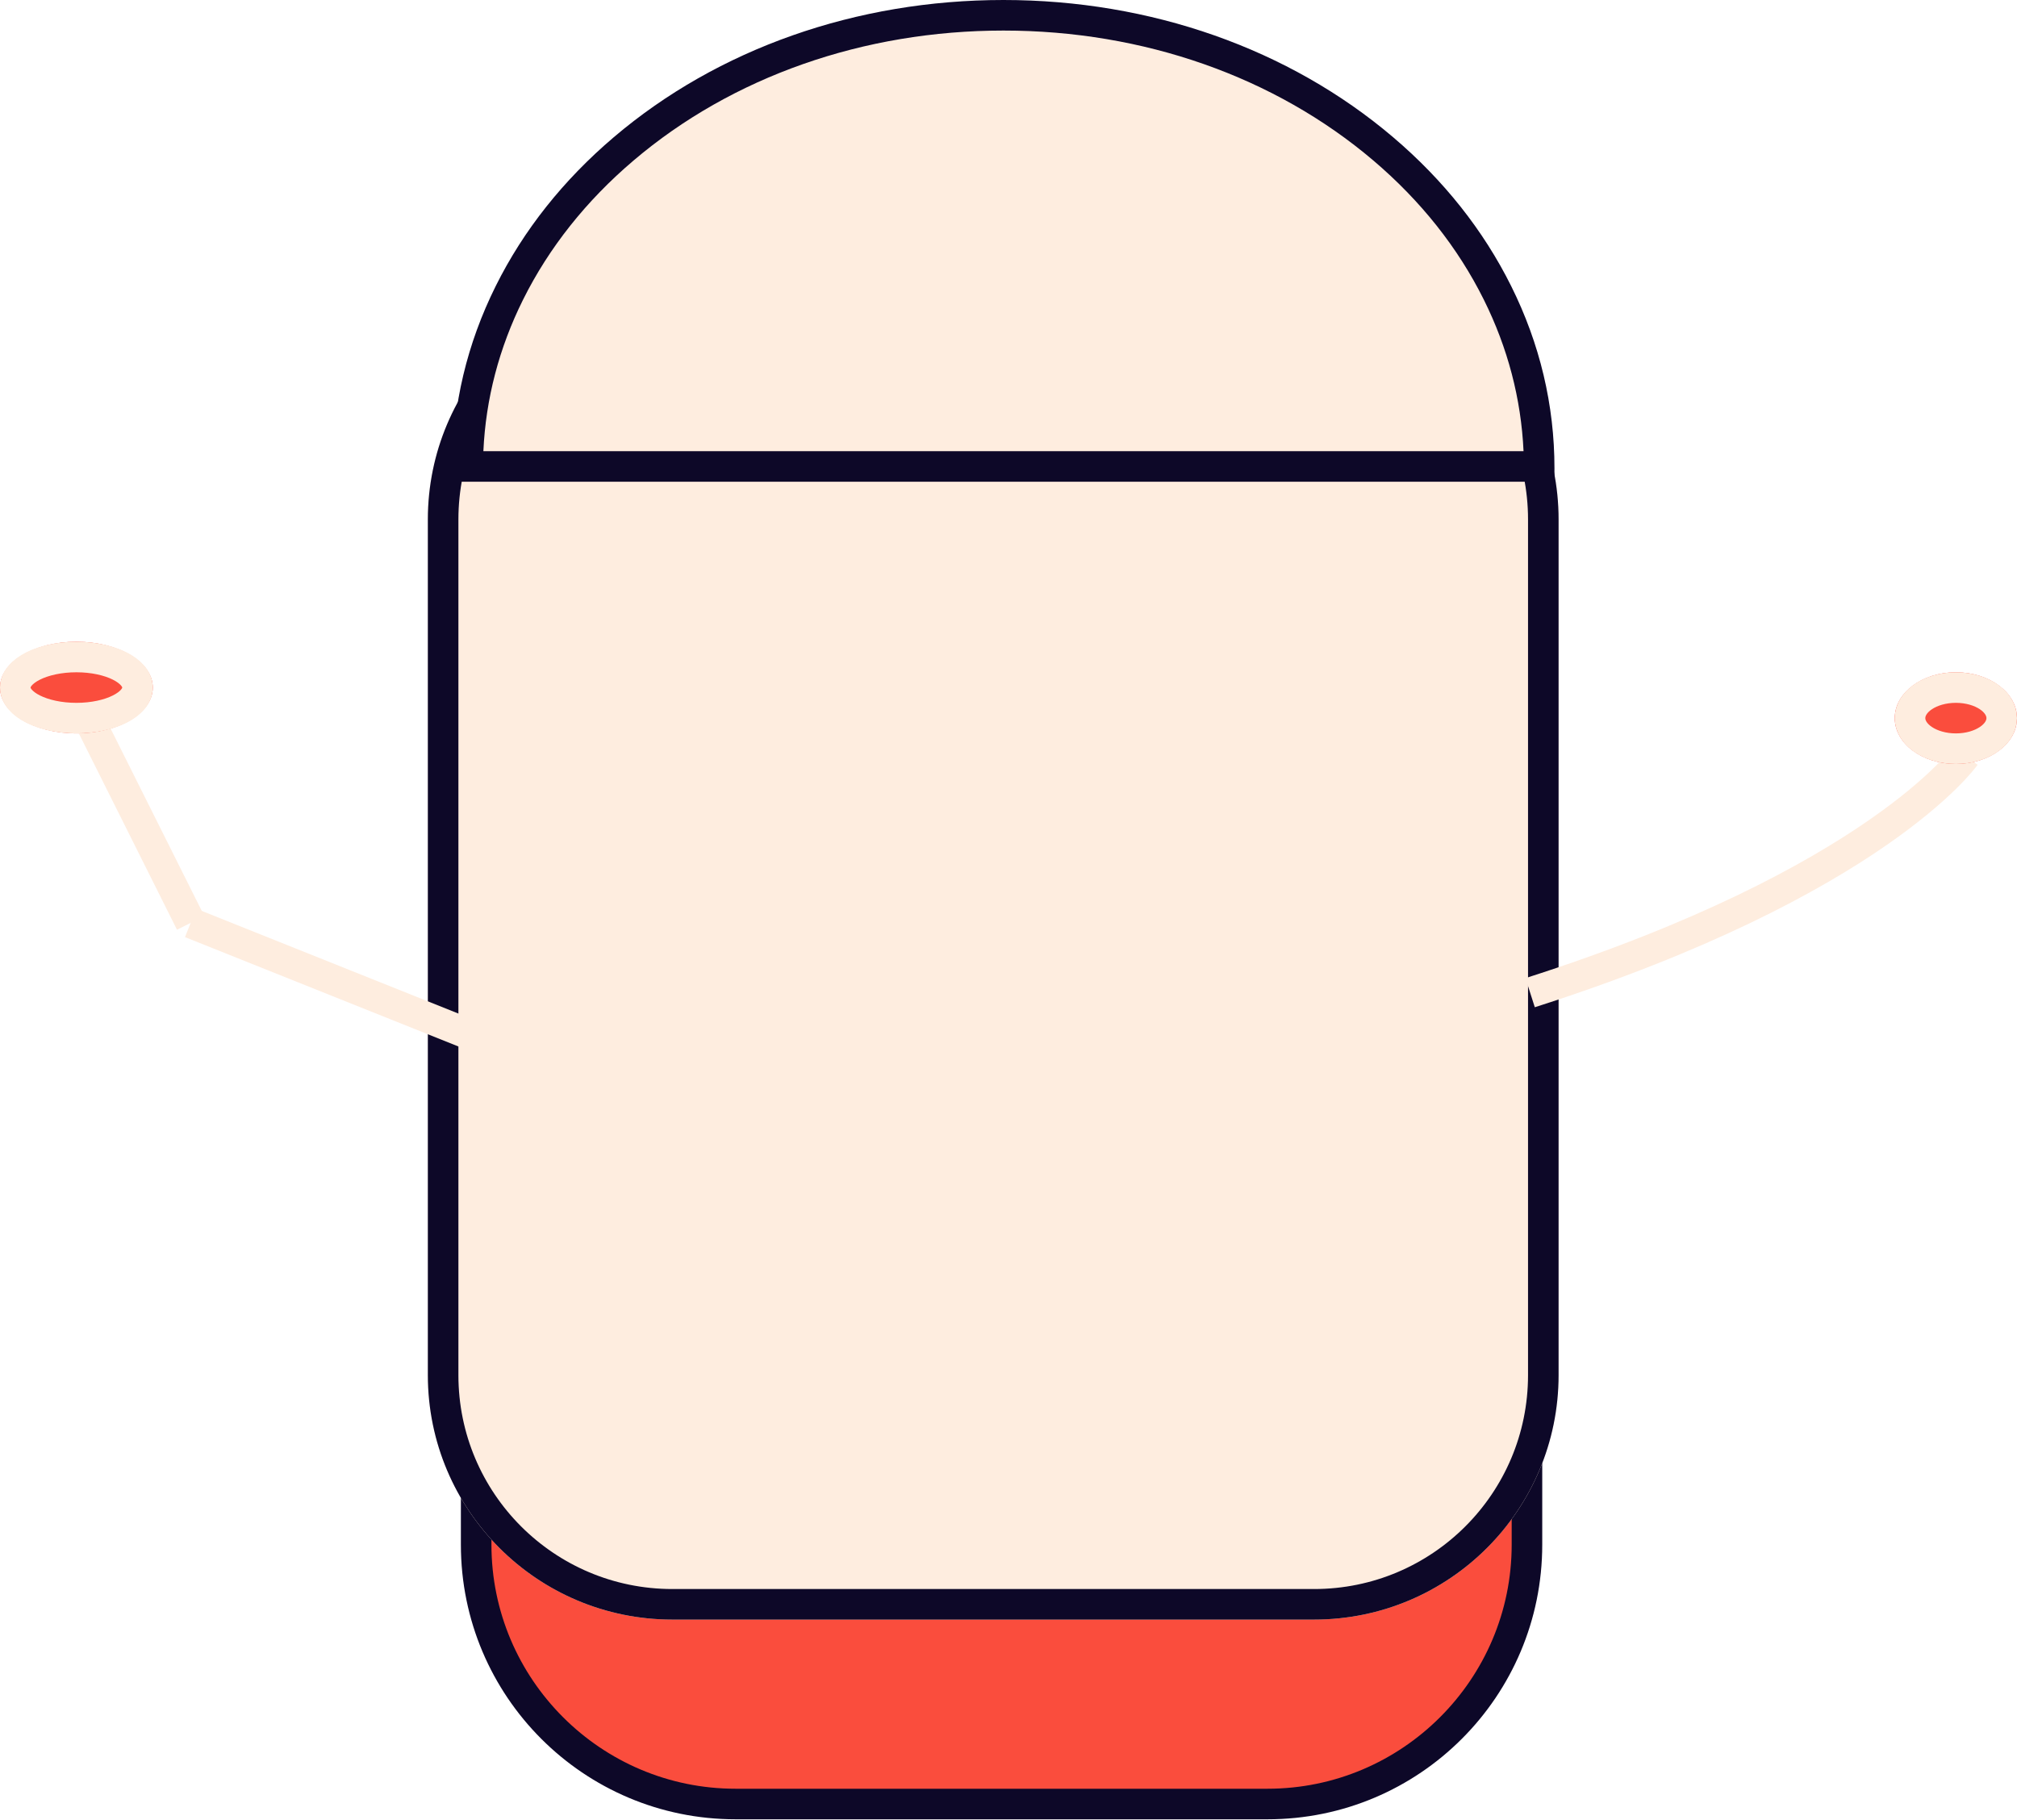
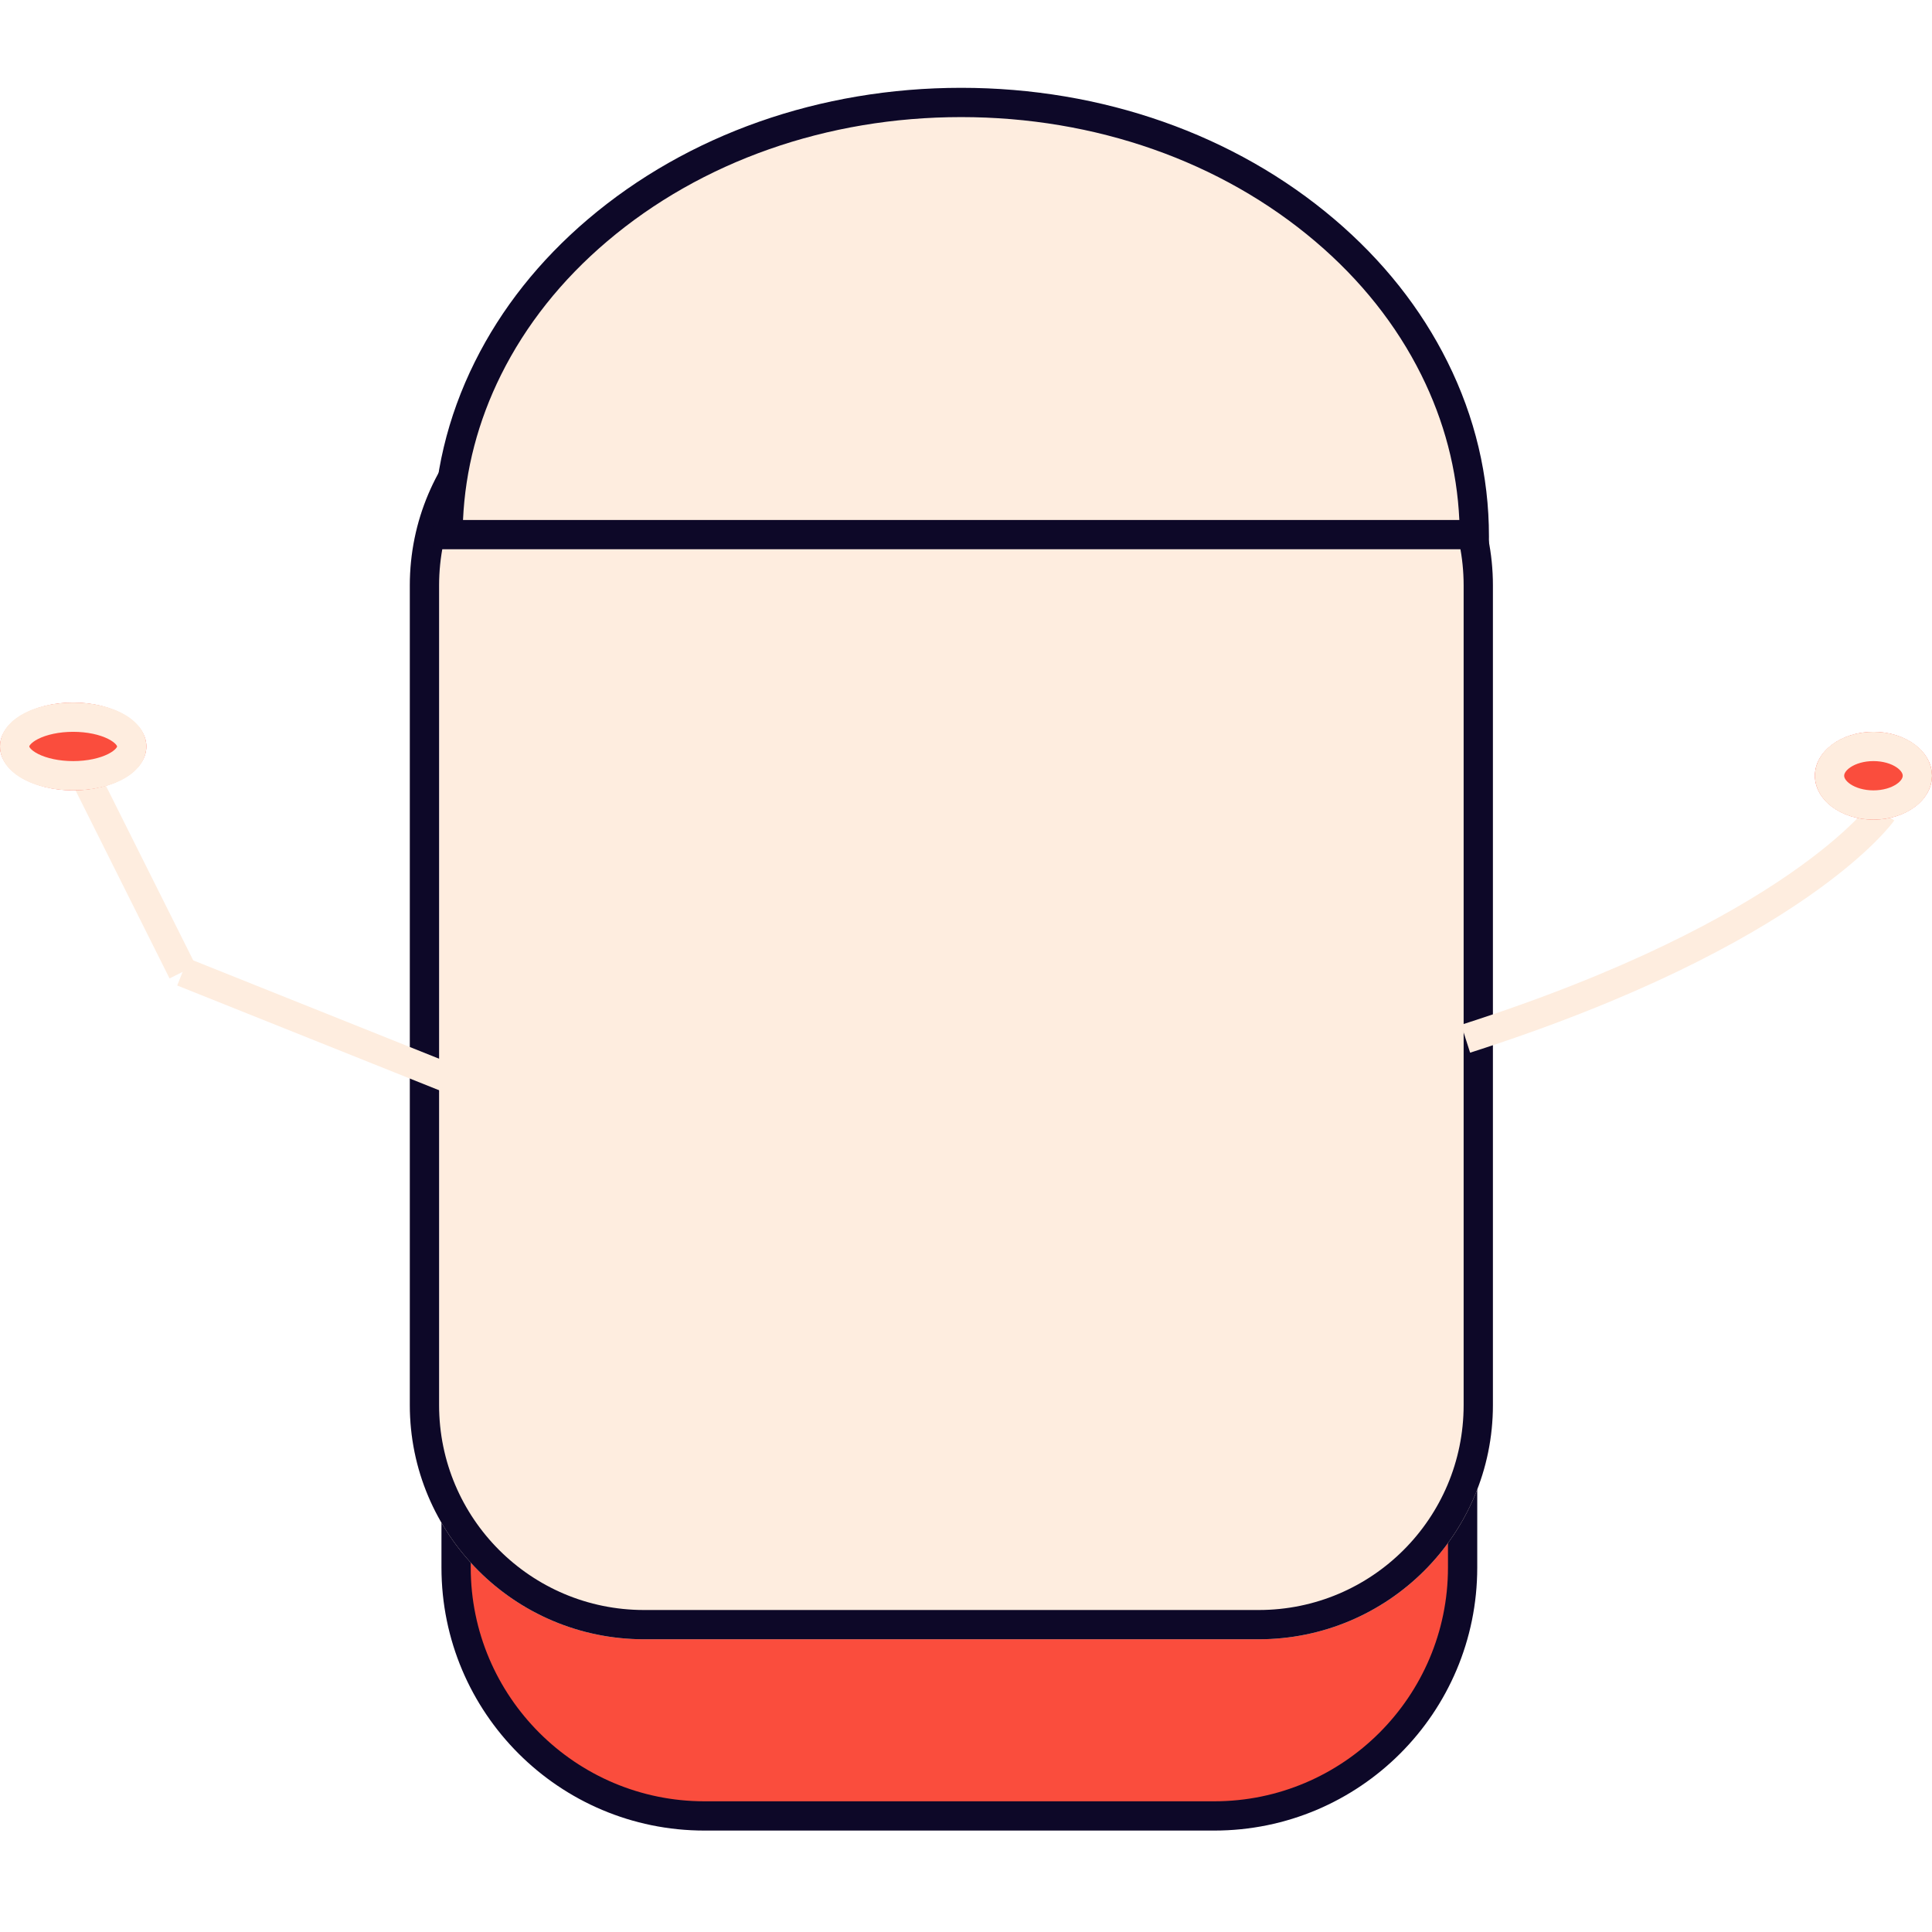
- <svg xmlns="http://www.w3.org/2000/svg" width="66" height="59.535" viewBox="0 0 66 59.535">
-   <g id="Groupe_20" data-name="Groupe 20" transform="translate(209.459 -466)">
-     <g id="Groupe_19" data-name="Groupe 19" transform="translate(-208.981 466)">
-       <g id="Tracé_2083" data-name="Tracé 2083" transform="translate(14.603 15.726)" fill="#fa4d3d">
-         <path d="M 26.398 43.309 L 8.986 43.309 C 4.307 43.309 0.5 39.502 0.5 34.823 L 0.5 8.986 C 0.5 4.307 4.307 0.5 8.986 0.5 L 26.398 0.5 C 31.077 0.5 34.884 4.307 34.884 8.986 L 34.884 34.823 C 34.884 39.502 31.077 43.309 26.398 43.309 Z" stroke="none" />
-         <path d="M 8.986 1 C 4.583 1 1 4.583 1 8.986 L 1 34.823 C 1 39.226 4.583 42.809 8.986 42.809 L 26.398 42.809 C 30.801 42.809 34.384 39.226 34.384 34.823 L 34.384 8.986 C 34.384 4.583 30.801 1 26.398 1 L 8.986 1 M 8.986 -7.62939453125e-06 L 26.398 -7.62939453125e-06 C 31.361 -7.62939453125e-06 35.384 4.023 35.384 8.986 L 35.384 34.823 C 35.384 39.786 31.361 43.809 26.398 43.809 L 8.986 43.809 C 4.023 43.809 3.814697265625e-06 39.786 3.814697265625e-06 34.823 L 3.814697265625e-06 8.986 C 3.814697265625e-06 4.023 4.023 -7.62939453125e-06 8.986 -7.62939453125e-06 Z" stroke="none" fill="#0d0828" />
+ <svg xmlns="http://www.w3.org/2000/svg" width="66" height="66" viewBox="0 0 66 66">
+   <g id="Groupe_662" data-name="Groupe 662" transform="translate(-334 -533)">
+     <g id="Groupe_20" data-name="Groupe 20" transform="translate(543.459 70)">
+       <g id="Groupe_19" data-name="Groupe 19" transform="translate(-208.981 466)">
+         <g id="Tracé_2083" data-name="Tracé 2083" transform="translate(14.603 15.726)" fill="#fa4d3d">
+           <path d="M 26.398 43.309 L 8.986 43.309 C 4.307 43.309 0.5 39.502 0.5 34.823 L 0.5 8.986 C 0.5 4.307 4.307 0.5 8.986 0.5 L 26.398 0.5 C 31.077 0.5 34.884 4.307 34.884 8.986 L 34.884 34.823 C 34.884 39.502 31.077 43.309 26.398 43.309 Z" stroke="none" />
+           <path d="M 8.986 1 C 4.583 1 1 4.583 1 8.986 L 1 34.823 C 1 39.226 4.583 42.809 8.986 42.809 L 26.398 42.809 C 30.801 42.809 34.384 39.226 34.384 34.823 L 34.384 8.986 C 34.384 4.583 30.801 1 26.398 1 L 8.986 1 M 8.986 -7.62939453125e-06 L 26.398 -7.62939453125e-06 C 31.361 -7.62939453125e-06 35.384 4.023 35.384 8.986 L 35.384 34.823 C 35.384 39.786 31.361 43.809 26.398 43.809 L 8.986 43.809 C 4.023 43.809 3.814697265625e-06 39.786 3.814697265625e-06 34.823 L 3.814697265625e-06 8.986 C 3.814697265625e-06 4.023 4.023 -7.62939453125e-06 8.986 -7.62939453125e-06 Z" stroke="none" fill="#0d0828" />
+         </g>
+         <g id="Rectangle_170" data-name="Rectangle 170" transform="translate(13.522 9)" fill="#feeddf" stroke="#0d0828" stroke-width="1">
+           <rect width="37" height="44" rx="8" stroke="none" />
+           <rect x="0.5" y="0.5" width="36" height="43" rx="7.5" fill="none" />
+         </g>
+         <g id="Soustraction_1" data-name="Soustraction 1" transform="translate(14.326 0)" fill="#feeddf">
+           <path d="M 35.561 15.264 L 0.5 15.264 C 0.51 13.295 0.969 11.384 1.865 9.583 C 2.742 7.819 4.001 6.233 5.605 4.87 C 8.92 2.052 13.333 0.5 18.031 0.5 C 22.728 0.5 27.141 2.052 30.456 4.87 C 32.06 6.233 33.319 7.819 34.197 9.583 C 35.093 11.384 35.552 13.295 35.561 15.264 Z" stroke="none" />
+           <path d="M 35.049 14.764 C 34.97 13.05 34.534 11.384 33.749 9.806 C 32.902 8.103 31.685 6.57 30.133 5.251 C 26.908 2.51 22.61 1 18.031 1 C 13.451 1 9.154 2.51 5.929 5.251 C 4.376 6.57 3.16 8.103 2.312 9.806 C 1.527 11.384 1.091 13.05 1.013 14.764 L 35.049 14.764 M 36.054 15.764 L 0.007 15.764 C 0.002 15.606 -1.795654270608793e-06 15.459 -1.795654270608793e-06 15.326 C -1.795654270608793e-06 13.257 0.477 11.25 1.417 9.361 C 2.325 7.536 3.625 5.897 5.281 4.489 C 8.687 1.594 13.214 4.546203399513615e-06 18.031 4.546203399513615e-06 C 22.847 4.546203399513615e-06 27.375 1.594 30.78 4.489 C 32.436 5.897 33.736 7.536 34.644 9.361 C 35.585 11.25 36.061 13.257 36.061 15.326 C 36.061 15.47 36.059 15.617 36.054 15.764 L 36.054 15.764 Z" stroke="none" fill="#0d0828" />
+         </g>
+         <path id="Tracé_2082" data-name="Tracé 2082" d="M-153.883,501.187c11.331-3.626,14.234-7.745,14.234-7.745" transform="translate(203.474 -468.702)" fill="none" stroke="#feeddf" stroke-width="1" />
+         <line id="Ligne_7" data-name="Ligne 7" x1="3.606" y1="7.212" transform="translate(2.155 22.989)" fill="none" stroke="#feeddf" stroke-width="1" />
+         <g id="Ellipse_3" data-name="Ellipse 3" transform="translate(61.522 22)" fill="#fa4d3d" stroke="#feeddf" stroke-width="1">
+           <ellipse cx="2" cy="1.5" rx="2" ry="1.5" stroke="none" />
+           <ellipse cx="2" cy="1.5" rx="1.5" ry="1" fill="none" />
+         </g>
+         <g id="Ellipse_4" data-name="Ellipse 4" transform="translate(-0.478 21)" fill="#fa4d3d" stroke="#feeddf" stroke-width="1">
+           <ellipse cx="2.5" cy="1.5" rx="2.5" ry="1.5" stroke="none" />
+           <ellipse cx="2.5" cy="1.5" rx="2" ry="1" fill="none" />
+         </g>
+         <line id="Ligne_8" data-name="Ligne 8" x1="9.015" y1="3.606" transform="translate(5.761 30.202)" fill="none" stroke="#feeddf" stroke-width="1" />
      </g>
-       <g id="Rectangle_170" data-name="Rectangle 170" transform="translate(13.522 9)" fill="#feeddf" stroke="#0d0828" stroke-width="1">
-         <rect width="37" height="44" rx="8" stroke="none" />
-         <rect x="0.5" y="0.5" width="36" height="43" rx="7.5" fill="none" />
-       </g>
-       <g id="Soustraction_1" data-name="Soustraction 1" transform="translate(14.326 0)" fill="#feeddf">
-         <path d="M 35.561 15.264 L 0.5 15.264 C 0.51 13.295 0.969 11.384 1.865 9.583 C 2.742 7.819 4.001 6.233 5.605 4.87 C 8.92 2.052 13.333 0.5 18.031 0.5 C 22.728 0.5 27.141 2.052 30.456 4.87 C 32.06 6.233 33.319 7.819 34.197 9.583 C 35.093 11.384 35.552 13.295 35.561 15.264 Z" stroke="none" />
-         <path d="M 35.049 14.764 C 34.97 13.05 34.534 11.384 33.749 9.806 C 32.902 8.103 31.685 6.57 30.133 5.251 C 26.908 2.51 22.61 1 18.031 1 C 13.451 1 9.154 2.51 5.929 5.251 C 4.376 6.57 3.16 8.103 2.312 9.806 C 1.527 11.384 1.091 13.05 1.013 14.764 L 35.049 14.764 M 36.054 15.764 L 0.007 15.764 C 0.002 15.606 -1.795654270608793e-06 15.459 -1.795654270608793e-06 15.326 C -1.795654270608793e-06 13.257 0.477 11.25 1.417 9.361 C 2.325 7.536 3.625 5.897 5.281 4.489 C 8.687 1.594 13.214 4.546203399513615e-06 18.031 4.546203399513615e-06 C 22.847 4.546203399513615e-06 27.375 1.594 30.78 4.489 C 32.436 5.897 33.736 7.536 34.644 9.361 C 35.585 11.25 36.061 13.257 36.061 15.326 C 36.061 15.47 36.059 15.617 36.054 15.764 L 36.054 15.764 Z" stroke="none" fill="#0d0828" />
-       </g>
-       <path id="Tracé_2082" data-name="Tracé 2082" d="M-153.883,501.187c11.331-3.626,14.234-7.745,14.234-7.745" transform="translate(203.474 -468.702)" fill="none" stroke="#feeddf" stroke-width="1" />
-       <line id="Ligne_7" data-name="Ligne 7" x1="3.606" y1="7.212" transform="translate(2.155 22.989)" fill="none" stroke="#feeddf" stroke-width="1" />
-       <g id="Ellipse_3" data-name="Ellipse 3" transform="translate(61.522 22)" fill="#fa4d3d" stroke="#feeddf" stroke-width="1">
-         <ellipse cx="2" cy="1.5" rx="2" ry="1.5" stroke="none" />
-         <ellipse cx="2" cy="1.5" rx="1.5" ry="1" fill="none" />
-       </g>
-       <g id="Ellipse_4" data-name="Ellipse 4" transform="translate(-0.478 21)" fill="#fa4d3d" stroke="#feeddf" stroke-width="1">
-         <ellipse cx="2.5" cy="1.5" rx="2.5" ry="1.5" stroke="none" />
-         <ellipse cx="2.5" cy="1.5" rx="2" ry="1" fill="none" />
-       </g>
-       <line id="Ligne_8" data-name="Ligne 8" x1="9.015" y1="3.606" transform="translate(5.761 30.202)" fill="none" stroke="#feeddf" stroke-width="1" />
    </g>
+     <rect id="Rectangle_3107" data-name="Rectangle 3107" width="66" height="66" transform="translate(334 533)" fill="none" />
  </g>
</svg>
